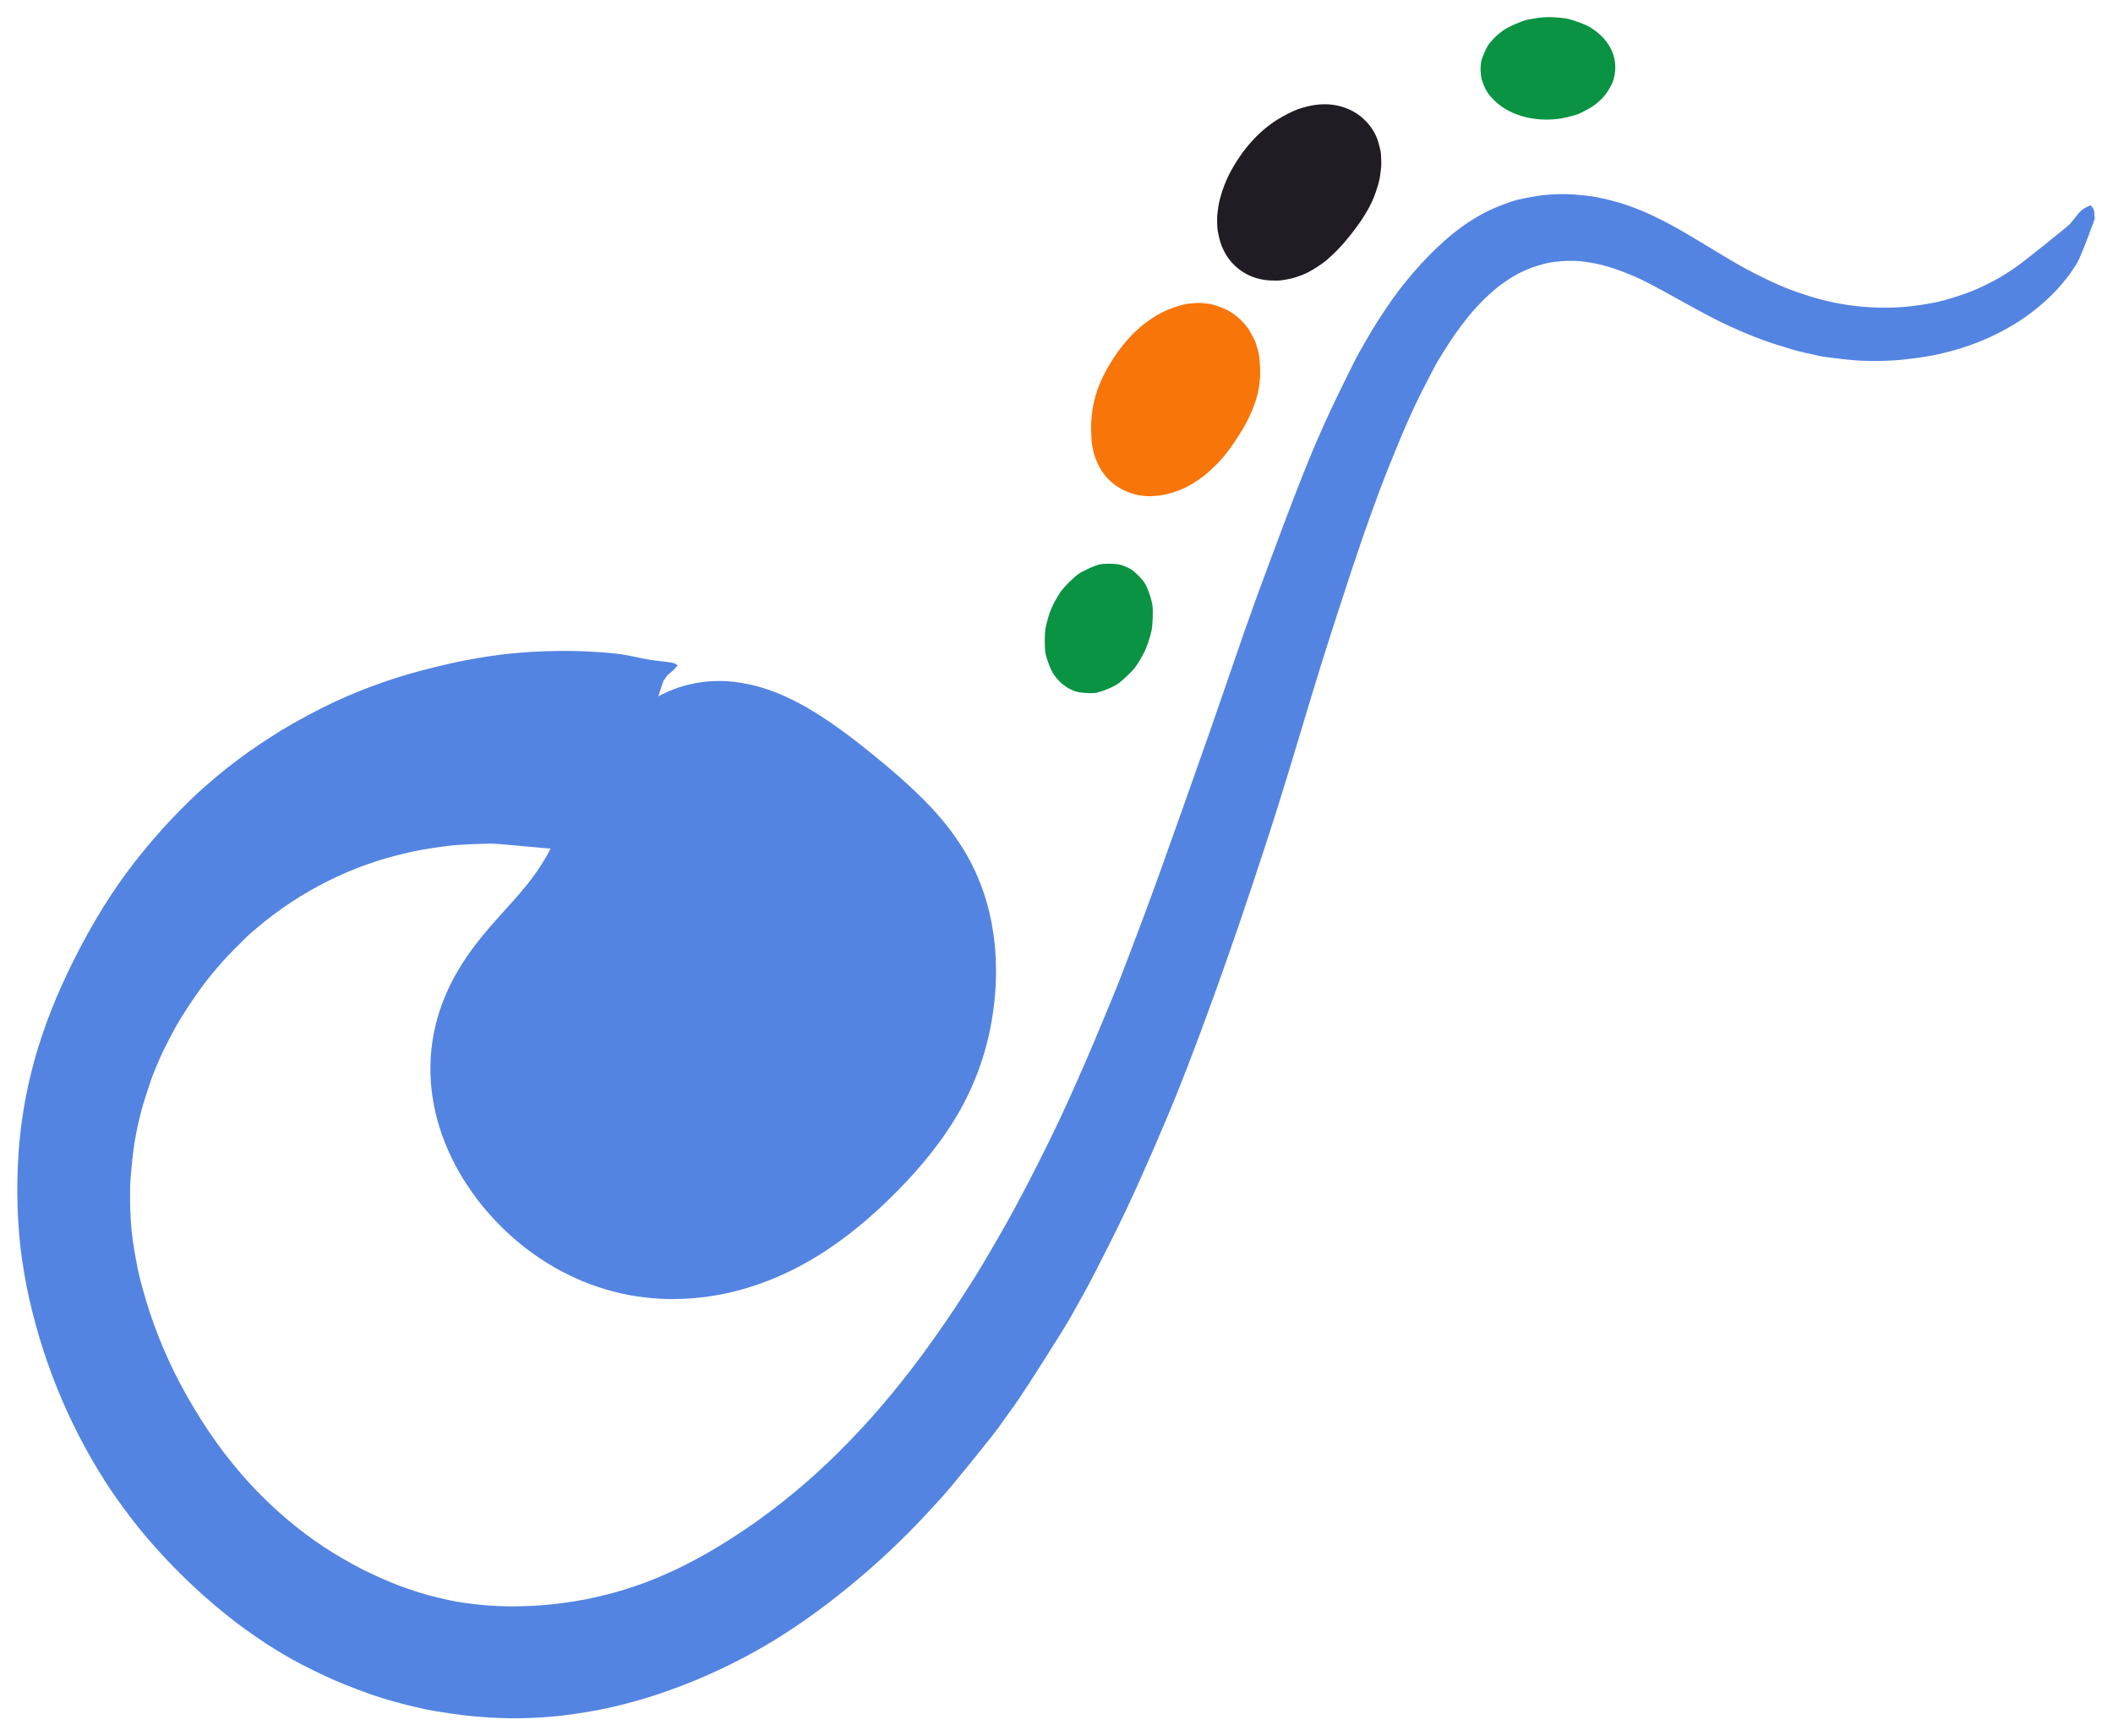
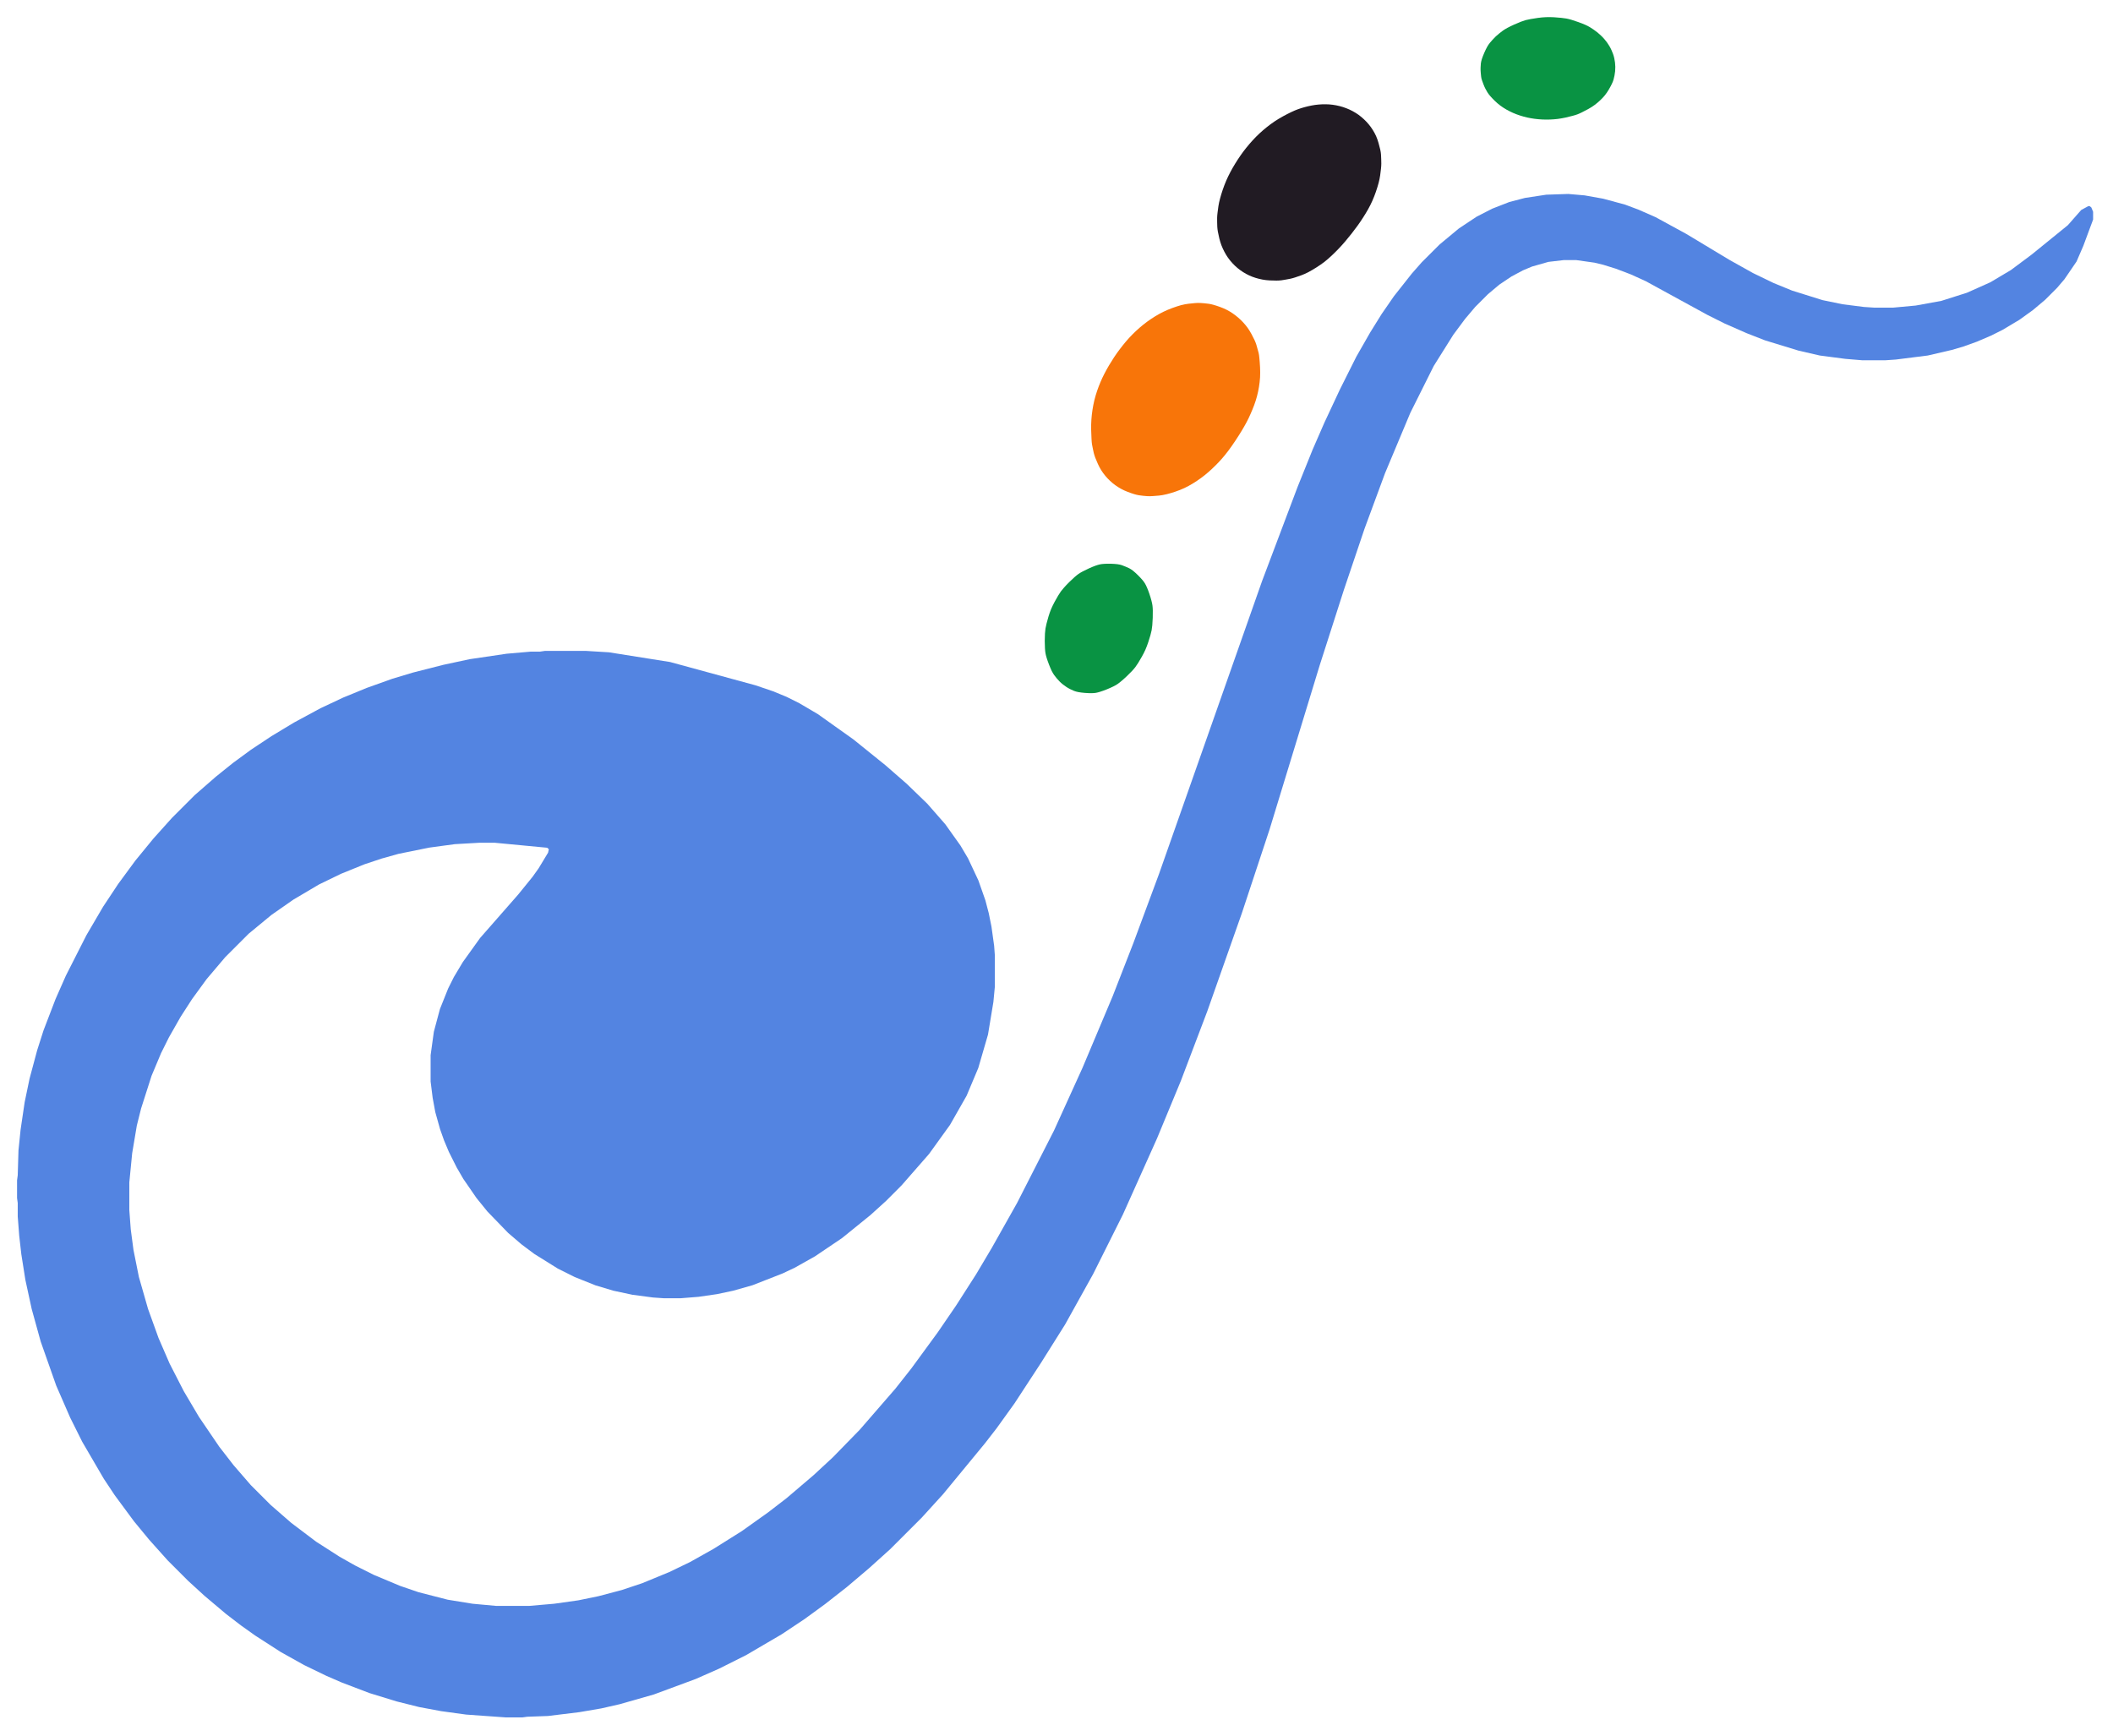
<svg xmlns="http://www.w3.org/2000/svg" viewBox="-0.5 7.3 371.7 305.3" role="img" aria-label="ASAM">
-   <path fill="#5384e1" fill-rule="evenodd" d="M271.1 41.62C269.86 41.75 268.48 42 267.42 42.23C266.36 42.45 265.76 42.62 264.74 42.98C263.73 43.34 262.43 43.84 261.33 44.38C260.22 44.92 259.14 45.54 258.09 46.22C257.04 46.9 256.02 47.65 255.03 48.45C254.04 49.24 253.08 50.11 252.15 50.99C251.22 51.88 250.31 52.82 249.44 53.77C248.57 54.71 247.73 55.7 246.92 56.69C246.11 57.68 245.42 58.56 244.59 59.72C243.77 60.88 242.79 62.31 241.95 63.63C241.11 64.94 240.32 66.28 239.55 67.63C238.78 68.98 238.51 69.37 237.34 71.72C236.17 74.07 234.05 78.35 232.53 81.73C231.01 85.1 229.88 87.8 228.24 91.95C226.59 96.1 224.28 102.31 222.67 106.64C221.05 110.98 220.31 113 218.56 117.94C216.82 122.89 214.71 129.18 212.21 136.31C209.71 143.44 205.85 154.35 203.55 160.73C201.25 167.11 199.88 170.71 198.4 174.6C196.93 178.49 196.27 180.22 194.68 184.06C193.1 187.9 190.71 193.58 188.89 197.66C187.08 201.75 185.65 204.82 183.81 208.56C181.97 212.3 179.78 216.56 177.86 220.1C175.95 223.64 173.81 227.25 172.31 229.8C170.8 232.34 169.92 233.64 168.82 235.35C167.72 237.06 166.85 238.37 165.69 240.06C164.53 241.74 163.07 243.8 161.85 245.46C160.63 247.13 159.56 248.52 158.37 250.02C157.17 251.53 155.95 253.02 154.69 254.5C153.43 255.97 152.13 257.44 150.79 258.87C149.46 260.3 147.96 261.83 146.68 263.1C145.4 264.36 144.32 265.37 143.11 266.47C141.91 267.56 140.81 268.53 139.44 269.66C138.08 270.79 136.45 272.1 134.92 273.24C133.4 274.39 131.85 275.49 130.29 276.54C128.73 277.59 127.01 278.67 125.54 279.56C124.07 280.44 122.85 281.12 121.49 281.84C120.12 282.57 118.74 283.26 117.33 283.89C115.93 284.53 114.51 285.12 113.07 285.67C111.62 286.21 110.16 286.7 108.68 287.14C107.19 287.58 105.53 287.99 104.16 288.3C102.79 288.61 101.7 288.81 100.45 289.01C99.2 289.21 97.94 289.38 96.66 289.52C95.39 289.65 94.1 289.75 92.81 289.81C91.52 289.87 90.22 289.9 88.93 289.88C87.64 289.86 86.34 289.81 85.07 289.71C83.79 289.61 82.36 289.43 81.26 289.28C80.16 289.12 79.54 289.01 78.47 288.78C77.39 288.56 76.02 288.24 74.83 287.91C73.63 287.58 72.45 287.21 71.29 286.8C70.12 286.4 69.11 286.02 67.83 285.48C66.56 284.94 65.01 284.24 63.63 283.56C62.25 282.87 60.76 282.04 59.55 281.34C58.34 280.64 57.41 280.05 56.37 279.36C55.32 278.66 54.29 277.94 53.27 277.18C52.26 276.41 51.25 275.62 50.27 274.79C49.28 273.96 48.31 273.1 47.36 272.22C46.42 271.34 45.49 270.42 44.59 269.49C43.69 268.56 42.91 267.73 41.97 266.63C41.03 265.53 39.9 264.16 38.94 262.9C37.98 261.63 37.06 260.34 36.18 259.04C35.31 257.74 34.47 256.42 33.67 255.08C32.86 253.75 32.1 252.4 31.37 251.03C30.64 249.67 29.95 248.29 29.3 246.89C28.65 245.49 28.05 244.08 27.48 242.64C26.91 241.21 26.38 239.76 25.89 238.3C25.41 236.84 24.92 235.2 24.55 233.86C24.18 232.51 23.95 231.61 23.67 230.22C23.39 228.84 23.06 226.97 22.86 225.56C22.67 224.15 22.57 223.02 22.49 221.74C22.41 220.46 22.38 219.16 22.38 217.87C22.38 216.58 22.38 215.6 22.52 214C22.65 212.4 22.87 210.16 23.17 208.29C23.48 206.42 23.87 204.58 24.35 202.78C24.82 200.97 25.57 198.78 26.01 197.47C26.46 196.15 26.6 195.88 27.02 194.88C27.44 193.89 27.84 192.89 28.54 191.51C29.24 190.14 30.14 188.34 31.19 186.61C32.25 184.88 33.64 182.79 34.85 181.13C36.07 179.47 37.2 178.1 38.47 176.66C39.75 175.22 41.47 173.51 42.5 172.5C43.53 171.48 43.8 171.29 44.65 170.57C45.51 169.85 46.62 168.94 47.64 168.18C48.65 167.42 49.68 166.7 50.73 166.01C51.77 165.32 52.84 164.67 53.91 164.05C54.99 163.43 56.08 162.84 57.19 162.29C58.29 161.74 59.41 161.22 60.54 160.74C61.68 160.25 62.82 159.8 63.98 159.39C65.15 158.98 66.32 158.6 67.51 158.25C68.7 157.91 70.07 157.57 71.13 157.32C72.19 157.07 72.81 156.95 73.89 156.76C74.98 156.57 76.55 156.33 77.65 156.19C78.75 156.05 79.39 155.98 80.51 155.91C81.62 155.84 83.23 155.76 84.35 155.74C85.47 155.72 85.35 155.65 87.24 155.78C89.13 155.91 93.84 156.39 95.68 156.53C97.52 156.67 97.57 156.63 98.27 156.63C98.97 156.62 99.36 156.58 99.88 156.51C100.4 156.44 100.79 156.4 101.38 156.2C101.96 155.99 102.85 155.59 103.37 155.29C103.9 154.98 104.17 154.71 104.53 154.37C104.9 154.03 105.1 153.89 105.56 153.22C106.02 152.56 106.76 151.41 107.29 150.39C107.82 149.37 107.61 149.94 108.74 147.11C109.87 144.27 112.86 136.61 114.07 133.37C115.28 130.13 115.61 128.75 116 127.66C116.39 126.57 116.23 127.09 116.4 126.81C116.57 126.54 116.77 126.25 117.02 125.99C117.27 125.73 117.62 125.53 117.9 125.25C118.18 124.98 118.44 124.64 118.71 124.34C118.37 124.18 118.52 124.04 117.67 123.87C116.82 123.7 115.14 123.58 113.61 123.33C112.09 123.08 110.33 122.6 108.53 122.36C106.73 122.12 104.58 121.99 102.81 121.9C101.05 121.81 99.55 121.8 97.92 121.81C96.29 121.83 94.65 121.88 93.04 121.97C91.42 122.07 89.81 122.21 88.23 122.39C86.64 122.57 85.07 122.81 83.51 123.07C81.95 123.34 80.56 123.6 78.88 123.98C77.2 124.35 75.09 124.87 73.44 125.31C71.78 125.75 70.45 126.15 68.98 126.62C67.51 127.09 66.05 127.6 64.61 128.14C63.17 128.69 61.74 129.27 60.33 129.88C58.92 130.5 57.66 131.08 56.14 131.84C54.62 132.61 52.71 133.63 51.23 134.47C49.74 135.31 48.54 136.04 47.23 136.89C45.91 137.73 44.6 138.6 43.31 139.51C42.03 140.43 40.75 141.37 39.5 142.36C38.25 143.35 36.89 144.49 35.8 145.45C34.71 146.4 33.99 147.06 32.94 148.08C31.9 149.1 30.63 150.37 29.52 151.55C28.41 152.73 27.32 153.95 26.27 155.17C25.23 156.4 24.21 157.64 23.23 158.9C22.25 160.17 21.3 161.44 20.4 162.73C19.5 164.03 18.71 165.2 17.8 166.66C16.9 168.12 15.87 169.86 14.96 171.48C14.06 173.11 13.13 174.89 12.37 176.41C11.61 177.93 11.02 179.18 10.39 180.59C9.76 181.99 9.15 183.41 8.59 184.84C8.02 186.28 7.48 187.72 6.99 189.18C6.49 190.64 6.03 192.12 5.61 193.61C5.2 195.11 4.82 196.62 4.48 198.14C4.14 199.67 3.83 201.38 3.6 202.78C3.37 204.18 3.23 205.29 3.09 206.57C2.94 207.84 2.83 208.96 2.74 210.42C2.65 211.87 2.57 213.67 2.55 215.3C2.53 216.93 2.55 218.57 2.61 220.2C2.67 221.82 2.8 223.6 2.93 225.05C3.06 226.49 3.17 227.45 3.38 228.86C3.58 230.27 3.87 231.99 4.17 233.53C4.48 235.07 4.82 236.6 5.2 238.11C5.57 239.62 5.99 241.11 6.43 242.6C6.87 244.08 7.35 245.55 7.86 247.01C8.36 248.46 8.91 249.9 9.48 251.33C10.06 252.76 10.66 254.18 11.3 255.58C11.94 256.98 12.61 258.37 13.32 259.75C14.02 261.12 14.76 262.48 15.53 263.83C16.3 265.18 17.2 266.64 17.95 267.83C18.71 269.01 19.23 269.8 20.06 270.96C20.88 272.11 22.01 273.65 22.89 274.78C23.77 275.92 24.38 276.66 25.32 277.77C26.26 278.87 27.44 280.21 28.55 281.39C29.66 282.58 30.81 283.74 31.98 284.88C33.14 286.01 34.34 287.12 35.55 288.2C36.76 289.27 38.13 290.41 39.25 291.31C40.37 292.22 41.13 292.81 42.28 293.65C43.44 294.49 44.99 295.57 46.17 296.34C47.34 297.12 48.28 297.69 49.35 298.32C50.42 298.95 51.37 299.48 52.6 300.12C53.84 300.77 55.5 301.58 56.76 302.16C58.01 302.75 58.86 303.11 60.15 303.63C61.43 304.15 63.16 304.8 64.47 305.27C65.78 305.73 66.66 306.02 68 306.4C69.34 306.79 71.15 307.26 72.51 307.58C73.88 307.91 74.8 308.09 76.2 308.33C77.6 308.57 79.49 308.85 80.92 309.02C82.34 309.2 83.46 309.29 84.75 309.38C86.03 309.47 87.33 309.53 88.62 309.56C89.91 309.58 91.2 309.57 92.49 309.53C93.78 309.48 95.07 309.41 96.35 309.3C97.62 309.19 98.74 309.07 100.15 308.87C101.57 308.67 103.44 308.36 104.83 308.1C106.22 307.83 107.14 307.63 108.5 307.29C109.86 306.95 111.51 306.51 112.99 306.06C114.47 305.61 115.93 305.12 117.38 304.6C118.83 304.08 120.27 303.52 121.7 302.94C123.12 302.35 124.53 301.74 125.93 301.08C127.33 300.43 128.71 299.75 130.08 299.03C131.45 298.31 132.93 297.48 134.14 296.78C135.35 296.07 136.15 295.58 137.33 294.82C138.52 294.06 139.96 293.1 141.25 292.2C142.54 291.29 143.82 290.35 145.09 289.39C146.35 288.42 147.61 287.43 148.85 286.41C150.1 285.39 151.33 284.35 152.55 283.28C153.77 282.21 154.98 281.11 156.17 279.99C157.35 278.87 158.53 277.72 159.68 276.56C160.83 275.39 161.85 274.32 163.06 273C164.27 271.68 165.19 270.73 166.95 268.63C168.71 266.53 172.05 262.41 173.63 260.4C175.22 258.39 175.46 257.99 176.47 256.57C177.49 255.16 178.08 254.41 179.71 251.91C181.35 249.42 184.7 244.15 186.26 241.63C187.82 239.1 188.09 238.55 189.07 236.79C190.05 235.03 190.76 233.82 192.16 231.07C193.57 228.32 195.81 223.91 197.53 220.29C199.24 216.67 200.87 213.01 202.47 209.33C204.06 205.66 205.51 202.26 207.1 198.25C208.69 194.25 210.33 189.92 212.02 185.29C213.72 180.66 215.57 175.42 217.28 170.46C218.98 165.5 220.82 159.93 222.26 155.53C223.69 151.12 224.3 149.21 225.89 144.03C227.49 138.86 229.93 130.53 231.82 124.48C233.71 118.43 235.78 112.12 237.23 107.72C238.69 103.33 239.45 101.14 240.54 98.09C241.64 95.05 242.6 92.44 243.8 89.44C245 86.44 246.47 82.88 247.74 80.07C249.02 77.27 250.52 74.39 251.45 72.61C252.38 70.83 252.66 70.44 253.31 69.38C253.97 68.32 254.64 67.26 255.36 66.23C256.08 65.2 256.94 64.06 257.63 63.2C258.32 62.33 258.85 61.74 259.5 61.05C260.15 60.35 260.82 59.68 261.52 59.05C262.22 58.42 262.94 57.81 263.69 57.26C264.45 56.71 265.22 56.2 266.02 55.75C266.82 55.3 267.65 54.9 268.5 54.56C269.34 54.22 270.36 53.92 271.08 53.73C271.81 53.53 272.11 53.48 272.85 53.38C273.6 53.29 274.65 53.19 275.56 53.19C276.46 53.18 277.23 53.2 278.27 53.35C279.32 53.49 280.54 53.69 281.86 54.06C283.17 54.43 284.77 54.99 286.19 55.58C287.61 56.16 288.18 56.42 290.37 57.57C292.56 58.72 297.01 61.24 299.34 62.47C301.66 63.7 302.63 64.17 304.32 64.93C306 65.7 307.71 66.41 309.44 67.05C311.18 67.69 313.25 68.33 314.73 68.76C316.22 69.2 317.29 69.42 318.36 69.65C319.43 69.89 319.73 69.99 321.15 70.17C322.56 70.35 324.94 70.66 326.85 70.75C328.76 70.83 330.71 70.82 332.62 70.7C334.53 70.58 336.75 70.27 338.31 70.03C339.87 69.79 340.92 69.51 341.98 69.25C343.04 68.99 343.78 68.77 344.66 68.49C345.55 68.21 346.42 67.9 347.28 67.57C348.15 67.23 349 66.87 349.83 66.48C350.67 66.09 351.5 65.67 352.31 65.22C353.12 64.77 353.92 64.3 354.71 63.79C355.49 63.28 356.26 62.73 357 62.16C357.75 61.59 358.48 60.99 359.18 60.36C359.88 59.73 360.56 59.07 361.21 58.39C361.85 57.7 362.55 56.86 363.04 56.25C363.52 55.65 363.72 55.38 364.11 54.75C364.51 54.12 364.8 53.87 365.41 52.47C366.02 51.08 367.36 47.57 367.78 46.38C368.2 45.19 367.91 45.7 367.92 45.34C367.93 44.99 367.94 44.57 367.83 44.25C367.73 43.93 367.47 43.69 367.29 43.41C366.93 43.58 366.54 43.71 366.22 43.91C365.89 44.11 365.71 44.22 365.34 44.61C364.97 45 364.44 45.75 364 46.23C363.56 46.71 364.1 46.35 362.7 47.51C361.3 48.67 357.28 51.89 355.58 53.2C353.88 54.51 353.41 54.77 352.49 55.37C351.57 55.97 351.03 56.28 350.07 56.78C349.12 57.28 348.02 57.85 346.73 58.37C345.45 58.89 343.7 59.49 342.36 59.88C341.02 60.28 340.1 60.49 338.72 60.73C337.33 60.97 335.6 61.21 334.02 61.32C332.45 61.43 330.84 61.46 329.26 61.39C327.68 61.33 326.1 61.18 324.54 60.95C322.99 60.72 321.45 60.4 319.95 60.02C318.45 59.63 316.83 59.1 315.52 58.65C314.21 58.19 313.35 57.84 312.08 57.28C310.82 56.72 309.29 55.98 307.92 55.27C306.54 54.56 306 54.26 303.85 53.01C301.71 51.75 297.33 49.05 295.03 47.74C292.74 46.43 291.49 45.84 290.1 45.17C288.71 44.51 287.69 44.13 286.69 43.75C285.68 43.36 284.94 43.13 284.05 42.87C283.16 42.61 282.26 42.38 281.35 42.19C280.44 42 279.68 41.84 278.59 41.72C277.51 41.6 276.1 41.47 274.85 41.45C273.6 41.44 272.34 41.49 271.1 41.62Z" />
-   <path fill="#5384e1" d="M76.82 185.17C77.10 184.31 77.42 183.46 77.77 182.62C78.11 181.79 78.49 180.97 78.89 180.18C79.29 179.38 79.73 178.60 80.18 177.85C80.62 177.09 81.10 176.35 81.59 175.64C82.07 174.92 82.58 174.23 83.09 173.55C83.60 172.88 84.13 172.22 84.66 171.59C85.18 170.95 85.72 170.33 86.24 169.73C86.77 169.12 87.31 168.53 87.83 167.95C88.35 167.37 88.86 166.81 89.37 166.24C89.87 165.68 90.37 165.13 90.84 164.57C91.32 164.01 91.79 163.45 92.24 162.89C92.69 162.32 93.12 161.76 93.54 161.17C93.96 160.59 94.36 159.99 94.75 159.38C95.14 158.77 95.51 158.14 95.88 157.49C96.24 156.83 96.59 156.16 96.94 155.47C97.29 154.77 97.63 154.05 97.98 153.30C98.33 152.56 98.67 151.78 99.03 150.99C99.39 150.20 99.75 149.38 100.13 148.55C100.52 147.72 100.91 146.86 101.33 146.00C101.76 145.14 102.20 144.26 102.68 143.39C103.16 142.52 103.66 141.63 104.21 140.77C104.75 139.90 105.33 139.03 105.95 138.19C106.57 137.36 107.23 136.53 107.92 135.75C108.62 134.96 109.36 134.20 110.13 133.49C110.91 132.78 111.73 132.11 112.57 131.50C113.42 130.89 114.31 130.33 115.22 129.84C116.13 129.34 117.08 128.91 118.04 128.54C119.00 128.18 119.99 127.88 120.99 127.66C121.98 127.43 123.00 127.27 124.01 127.18C125.03 127.10 126.06 127.08 127.08 127.12C128.09 127.17 129.12 127.29 130.12 127.46C131.13 127.63 132.13 127.86 133.11 128.14C134.10 128.42 135.07 128.76 136.02 129.13C136.97 129.50 137.90 129.92 138.81 130.37C139.72 130.81 140.62 131.30 141.49 131.80C142.36 132.30 143.21 132.83 144.05 133.37C144.88 133.90 145.69 134.46 146.49 135.03C147.29 135.59 148.07 136.16 148.84 136.74C149.61 137.31 150.36 137.90 151.10 138.48C151.84 139.06 152.57 139.65 153.29 140.24C154.01 140.82 154.72 141.41 155.43 142.01C156.13 142.60 156.82 143.19 157.51 143.80C158.19 144.40 158.87 145.00 159.53 145.62C160.20 146.23 160.85 146.86 161.49 147.49C162.14 148.13 162.77 148.77 163.38 149.43C163.99 150.09 164.59 150.76 165.17 151.45C165.75 152.14 166.31 152.85 166.85 153.57C167.38 154.29 167.90 155.03 168.39 155.78C168.88 156.53 169.34 157.30 169.78 158.08C170.21 158.86 170.62 159.66 171.00 160.47C171.37 161.28 171.72 162.10 172.04 162.94C172.36 163.77 172.65 164.61 172.90 165.46C173.16 166.31 173.39 167.17 173.59 168.03C173.79 168.89 173.96 169.75 174.10 170.62C174.25 171.49 174.36 172.36 174.46 173.22C174.55 174.09 174.61 174.96 174.65 175.83C174.69 176.69 174.71 177.56 174.71 178.41C174.70 179.27 174.67 180.13 174.63 180.98C174.58 181.83 174.51 182.68 174.42 183.52C174.33 184.36 174.22 185.20 174.09 186.02C173.96 186.85 173.81 187.67 173.65 188.49C173.48 189.30 173.29 190.11 173.08 190.91C172.88 191.71 172.65 192.50 172.41 193.28C172.16 194.06 171.90 194.83 171.62 195.60C171.34 196.36 171.04 197.11 170.72 197.85C170.40 198.60 170.07 199.33 169.72 200.05C169.37 200.77 169.00 201.48 168.62 202.17C168.24 202.87 167.84 203.56 167.43 204.23C167.01 204.90 166.59 205.57 166.15 206.22C165.72 206.87 165.27 207.51 164.81 208.14C164.35 208.76 163.88 209.38 163.40 209.99C162.92 210.60 162.44 211.20 161.94 211.79C161.45 212.38 160.95 212.96 160.44 213.53C159.93 214.10 159.41 214.67 158.89 215.22C158.36 215.78 157.83 216.33 157.29 216.88C156.76 217.42 156.21 217.96 155.66 218.49C155.11 219.03 154.55 219.55 153.98 220.07C153.41 220.59 152.84 221.11 152.25 221.62C151.66 222.13 151.07 222.63 150.47 223.12C149.86 223.62 149.24 224.11 148.62 224.59C147.99 225.06 147.35 225.54 146.70 226.00C146.05 226.46 145.39 226.91 144.72 227.35C144.04 227.80 143.36 228.23 142.66 228.64C141.96 229.06 141.24 229.47 140.52 229.86C139.79 230.25 139.05 230.63 138.30 230.99C137.55 231.35 136.79 231.70 136.01 232.03C135.23 232.36 134.44 232.67 133.64 232.96C132.84 233.25 132.03 233.53 131.20 233.78C130.38 234.03 129.54 234.27 128.70 234.48C127.85 234.69 127.00 234.88 126.13 235.04C125.27 235.20 124.40 235.34 123.52 235.46C122.64 235.57 121.75 235.66 120.86 235.72C119.96 235.78 119.06 235.82 118.16 235.82C117.26 235.83 116.35 235.81 115.45 235.76C114.54 235.70 113.63 235.62 112.73 235.51C111.82 235.40 110.91 235.26 110.01 235.09C109.11 234.91 108.21 234.71 107.32 234.48C106.42 234.24 105.54 233.98 104.66 233.68C103.78 233.39 102.91 233.06 102.05 232.71C101.19 232.36 100.34 231.97 99.50 231.56C98.66 231.15 97.83 230.71 97.02 230.24C96.21 229.78 95.41 229.28 94.63 228.77C93.85 228.25 93.08 227.70 92.33 227.14C91.58 226.57 90.85 225.98 90.14 225.37C89.42 224.75 88.72 224.12 88.05 223.46C87.37 222.80 86.71 222.13 86.08 221.43C85.44 220.73 84.83 220.02 84.23 219.28C83.64 218.55 83.07 217.79 82.53 217.02C81.98 216.25 81.46 215.46 80.96 214.66C80.47 213.86 80.00 213.04 79.56 212.20C79.12 211.37 78.71 210.52 78.33 209.66C77.95 208.80 77.60 207.92 77.29 207.04C76.97 206.15 76.69 205.25 76.44 204.35C76.19 203.45 75.98 202.53 75.81 201.61C75.63 200.69 75.50 199.77 75.40 198.84C75.30 197.92 75.24 196.98 75.22 196.06C75.20 195.13 75.22 194.20 75.27 193.27C75.33 192.35 75.43 191.43 75.56 190.52C75.70 189.61 75.87 188.70 76.08 187.81C76.29 186.92 76.54 186.04 76.82 185.17Z" />
+   <path fill="#5384e1" fill-rule="evenodd" d="M367.39 43.80 L367.11 43.57 L366.88 43.55 L365.62 44.23 L363.25 46.92 L356.88 52.09 L353.25 54.80 L349.62 56.96 L345.50 58.80 L341.00 60.23 L336.50 61.05 L332.50 61.42 L329.25 61.42 L327.38 61.30 L323.62 60.82 L320.12 60.10 L314.75 58.42 L311.50 57.09 L307.88 55.34 L303.75 53.03 L296.12 48.44 L290.75 45.51 L287.75 44.19 L285.38 43.30 L281.50 42.25 L278.25 41.67 L275.38 41.42 L271.50 41.55 L267.75 42.12 L265.00 42.84 L262.00 44.01 L259.25 45.42 L256.12 47.50 L252.75 50.30 L249.62 53.42 L247.86 55.42 L244.70 59.42 L242.54 62.55 L240.52 65.80 L238.09 70.05 L235.21 75.80 L232.46 81.68 L230.39 86.43 L227.77 92.93 L221.50 109.55 L203.38 161.05 L198.88 173.18 L195.23 182.55 L189.91 195.18 L184.91 206.18 L178.41 218.93 L173.98 226.80 L171.23 231.43 L167.71 236.93 L164.46 241.68 L159.80 248.05 L157.04 251.55 L150.75 258.80 L146.00 263.67 L142.62 266.80 L137.88 270.84 L134.62 273.35 L130.00 276.64 L125.00 279.78 L120.88 282.09 L117.25 283.84 L112.50 285.80 L108.88 287.01 L104.75 288.10 L101.25 288.82 L97.00 289.42 L92.62 289.80 L86.75 289.80 L82.62 289.42 L78.25 288.71 L73.12 287.39 L69.88 286.28 L65.25 284.34 L62.00 282.71 L59.25 281.16 L55.12 278.51 L50.75 275.21 L47.12 272.05 L43.62 268.55 L40.59 265.05 L38.07 261.80 L34.50 256.55 L31.84 252.05 L29.34 247.18 L27.39 242.68 L25.54 237.55 L23.93 231.93 L22.98 227.18 L22.50 223.55 L22.25 220.18 L22.25 215.30 L22.75 210.18 L23.57 205.30 L24.32 202.30 L26.16 196.55 L27.84 192.55 L29.21 189.80 L31.27 186.18 L33.29 183.05 L35.84 179.55 L39.12 175.68 L43.25 171.55 L47.25 168.25 L51.12 165.55 L55.62 162.89 L59.50 161.01 L63.62 159.34 L66.62 158.34 L69.62 157.50 L75.00 156.41 L79.50 155.80 L83.88 155.55 L86.50 155.55 L95.75 156.43 L96.05 156.69 L95.91 157.30 L94.25 160.05 L93.18 161.55 L90.64 164.68 L83.96 172.30 L80.91 176.55 L79.34 179.18 L78.34 181.18 L76.89 184.80 L75.82 188.80 L75.25 192.93 L75.25 197.55 L75.61 200.43 L76.07 202.93 L76.91 205.93 L77.62 207.93 L78.46 209.93 L79.84 212.68 L81.00 214.68 L83.32 218.05 L85.25 220.43 L88.88 224.18 L91.25 226.21 L93.50 227.89 L97.62 230.46 L100.62 231.96 L104.25 233.41 L107.38 234.35 L110.75 235.07 L114.38 235.55 L116.25 235.68 L119.25 235.68 L122.38 235.43 L125.62 234.96 L128.50 234.35 L131.88 233.39 L137.12 231.34 L139.25 230.34 L142.88 228.30 L147.62 225.10 L152.62 221.05 L155.38 218.55 L158.12 215.80 L162.93 210.30 L166.62 205.18 L169.54 200.05 L171.59 195.18 L173.30 189.30 L174.25 183.55 L174.50 180.93 L174.50 175.30 L174.38 173.68 L173.91 170.30 L173.43 167.93 L172.84 165.68 L171.61 162.18 L169.79 158.30 L168.46 156.05 L165.79 152.30 L162.62 148.68 L159.00 145.18 L155.25 141.91 L149.62 137.37 L143.38 132.93 L140.12 131.01 L137.88 129.89 L135.50 128.91 L132.38 127.85 L117.38 123.76 L106.62 122.05 L102.50 121.80 L95.38 121.80 L94.50 121.93 L92.88 121.93 L88.62 122.30 L82.12 123.26 L77.50 124.25 L72.12 125.62 L68.50 126.71 L64.00 128.32 L59.88 130.01 L55.88 131.89 L51.25 134.39 L47.25 136.80 L43.62 139.21 L40.50 141.50 L37.50 143.91 L33.75 147.18 L29.75 151.18 L26.50 154.80 L23.32 158.68 L20.29 162.80 L17.64 166.80 L14.71 171.80 L11.09 178.93 L9.27 183.05 L7.16 188.55 L6.04 192.05 L4.70 197.05 L3.84 201.18 L3.12 206.05 L2.75 209.68 L2.62 214.05 L2.50 214.93 L2.50 218.05 L2.62 218.93 L2.62 221.30 L2.88 224.68 L3.25 227.93 L3.96 232.43 L5.07 237.55 L6.66 243.30 L9.39 251.05 L11.84 256.67 L13.96 260.92 L17.75 267.42 L19.66 270.30 L23.07 274.92 L25.75 278.17 L29.00 281.80 L32.62 285.42 L35.50 288.05 L39.25 291.21 L41.88 293.23 L44.38 295.01 L48.88 297.91 L53.00 300.21 L56.88 302.09 L59.62 303.28 L64.50 305.14 L69.25 306.60 L73.25 307.60 L77.12 308.32 L81.50 308.92 L88.50 309.42 L91.38 309.42 L92.25 309.30 L95.88 309.17 L101.38 308.50 L105.25 307.84 L108.50 307.10 L114.50 305.39 L121.88 302.66 L126.00 300.84 L130.75 298.46 L137.00 294.80 L141.00 292.14 L144.62 289.50 L148.50 286.46 L152.38 283.17 L156.12 279.80 L161.62 274.30 L165.38 270.17 L172.79 261.17 L174.82 258.55 L177.96 254.18 L182.62 247.05 L186.86 240.30 L191.79 231.43 L197.04 220.93 L203.04 207.55 L207.23 197.43 L211.88 185.18 L217.96 167.93 L222.84 153.18 L231.66 124.30 L235.91 111.05 L239.54 100.30 L243.14 90.55 L247.59 79.93 L251.71 71.68 L255.16 66.18 L257.21 63.42 L259.00 61.30 L261.25 59.05 L263.25 57.37 L265.38 55.94 L267.38 54.87 L269.00 54.19 L271.88 53.37 L274.62 53.05 L276.75 53.05 L280.00 53.51 L281.50 53.87 L283.75 54.57 L286.38 55.57 L289.00 56.76 L299.88 62.71 L302.88 64.21 L306.75 65.91 L310.00 67.18 L315.88 68.98 L319.62 69.84 L324.12 70.43 L327.12 70.68 L331.12 70.68 L333.00 70.55 L338.62 69.84 L342.88 68.85 L344.88 68.26 L347.25 67.41 L349.75 66.34 L351.75 65.34 L354.75 63.55 L357.12 61.84 L359.25 60.05 L361.38 57.92 L362.66 56.42 L364.79 53.30 L365.98 50.55 L367.70 45.92 L367.70 44.55Z" />
  <path fill="#099343" fill-rule="evenodd" d="M193.75 106.49C193.11 106.53 192.83 106.6 192.19 106.82C191.55 107.05 190.54 107.51 189.93 107.84C189.32 108.17 189.07 108.35 188.53 108.82C187.99 109.29 187.16 110.11 186.68 110.66C186.2 111.2 186.02 111.45 185.64 112.08C185.26 112.71 184.75 113.63 184.4 114.45C184.06 115.26 183.78 116.28 183.6 116.99C183.42 117.71 183.37 118.02 183.32 118.75C183.27 119.47 183.27 120.65 183.32 121.36C183.37 122.08 183.42 122.38 183.62 123.04C183.82 123.7 184.22 124.73 184.51 125.33C184.81 125.93 185.07 126.24 185.4 126.64C185.73 127.04 186.1 127.41 186.5 127.72C186.9 128.04 187.33 128.32 187.78 128.54C188.23 128.76 188.59 128.94 189.2 129.05C189.82 129.17 190.86 129.25 191.5 129.24C192.14 129.23 192.42 129.18 193.06 128.98C193.7 128.79 194.72 128.37 195.34 128.06C195.96 127.75 196.2 127.58 196.75 127.12C197.3 126.67 198.15 125.86 198.64 125.33C199.13 124.8 199.32 124.55 199.71 123.93C200.1 123.3 200.63 122.4 200.99 121.59C201.35 120.77 201.67 119.76 201.87 119.05C202.07 118.34 202.13 118.03 202.2 117.3C202.27 116.57 202.31 115.4 202.29 114.68C202.27 113.96 202.23 113.66 202.06 112.99C201.89 112.32 201.54 111.27 201.27 110.66C201 110.05 200.86 109.8 200.45 109.31C200.04 108.82 199.31 108.1 198.82 107.71C198.33 107.32 197.96 107.17 197.5 106.98C197.04 106.79 196.69 106.63 196.06 106.55C195.43 106.47 194.4 106.44 193.75 106.49ZM268.77 10.65C268.04 10.78 267.74 10.86 267.05 11.12C266.37 11.38 265.3 11.86 264.67 12.2C264.04 12.54 263.7 12.81 263.26 13.16C262.83 13.5 262.42 13.88 262.06 14.29C261.7 14.69 261.41 15 261.09 15.57C260.78 16.14 260.36 17.1 260.17 17.7C259.98 18.31 259.97 18.7 259.95 19.21C259.93 19.71 260 20.34 260.04 20.72C260.09 21.09 260.09 21.1 260.21 21.46C260.34 21.82 260.55 22.43 260.79 22.89C261.03 23.34 261.21 23.7 261.65 24.2C262.09 24.7 262.76 25.39 263.43 25.88C264.09 26.37 264.85 26.8 265.64 27.15C266.43 27.5 267.29 27.77 268.15 27.97C269.01 28.16 269.92 28.28 270.82 28.32C271.72 28.36 272.64 28.33 273.53 28.22C274.42 28.11 275.44 27.87 276.16 27.67C276.87 27.48 277.16 27.37 277.8 27.05C278.45 26.73 279.36 26.26 280.02 25.76C280.69 25.26 281.31 24.68 281.82 24.06C282.32 23.44 282.77 22.62 283.05 22.04C283.33 21.46 283.41 21.07 283.51 20.57C283.61 20.07 283.66 19.56 283.65 19.05C283.64 18.55 283.58 18.04 283.47 17.55C283.36 17.05 283.19 16.56 282.97 16.1C282.76 15.63 282.49 15.18 282.18 14.75C281.87 14.33 281.52 13.92 281.12 13.55C280.73 13.17 280.3 12.82 279.84 12.51C279.38 12.2 279.02 11.95 278.36 11.66C277.71 11.37 276.6 10.98 275.9 10.77C275.2 10.57 274.89 10.52 274.15 10.44C273.41 10.36 272.35 10.28 271.45 10.32C270.55 10.35 269.5 10.52 268.77 10.65Z" />
  <path fill="#f87509" fill-rule="evenodd" d="M207.24 60.99C206.31 61.25 205.13 61.67 204.13 62.16C203.14 62.64 202.18 63.25 201.27 63.91C200.36 64.58 199.49 65.34 198.69 66.15C197.89 66.95 197.15 67.85 196.47 68.75C195.78 69.65 195.16 70.61 194.59 71.57C194.02 72.54 193.5 73.52 193.07 74.55C192.64 75.57 192.28 76.62 192.01 77.71C191.75 78.8 191.57 79.94 191.49 81.08C191.4 82.21 191.46 83.67 191.51 84.52C191.55 85.38 191.63 85.66 191.74 86.21C191.85 86.76 191.93 87.18 192.17 87.82C192.42 88.45 192.79 89.35 193.22 90.02C193.65 90.7 194.18 91.34 194.77 91.89C195.35 92.44 196.03 92.92 196.74 93.31C197.44 93.7 198.36 94.02 199 94.22C199.65 94.42 200.07 94.46 200.61 94.52C201.16 94.58 201.58 94.62 202.26 94.57C202.95 94.53 203.79 94.48 204.73 94.24C205.66 94.01 206.86 93.62 207.86 93.15C208.86 92.68 209.82 92.08 210.73 91.42C211.64 90.76 212.51 89.99 213.32 89.18C214.13 88.38 214.8 87.62 215.57 86.6C216.33 85.59 217.27 84.17 217.92 83.09C218.57 82.01 219.04 81.15 219.48 80.13C219.93 79.12 220.34 78.08 220.62 77C220.9 75.93 221.09 74.8 221.16 73.68C221.23 72.57 221.12 71.14 221.04 70.31C220.97 69.47 220.86 69.2 220.71 68.67C220.57 68.14 220.47 67.73 220.18 67.11C219.89 66.5 219.45 65.64 218.98 64.98C218.5 64.32 217.94 63.71 217.32 63.18C216.71 62.65 216.02 62.17 215.29 61.8C214.57 61.43 213.65 61.12 212.99 60.93C212.34 60.74 211.91 60.71 211.36 60.65C210.81 60.6 210.39 60.56 209.7 60.62C209.02 60.68 208.17 60.74 207.24 60.99Z" />
  <path fill="#211b23" fill-rule="evenodd" d="M231.45 25.69C230.63 25.76 229.8 25.93 228.99 26.15C228.19 26.37 227.52 26.6 226.64 27.02C225.76 27.44 224.64 28.04 223.71 28.66C222.78 29.29 221.88 30.01 221.05 30.78C220.22 31.55 219.45 32.41 218.73 33.3C218.02 34.18 217.37 35.13 216.78 36.09C216.19 37.05 215.66 38.04 215.21 39.07C214.77 40.09 214.37 41.29 214.12 42.23C213.86 43.17 213.76 44.02 213.68 44.71C213.59 45.41 213.6 45.84 213.61 46.4C213.62 46.96 213.62 47.39 213.74 48.07C213.87 48.75 214.07 49.71 214.37 50.47C214.67 51.23 215.06 51.98 215.52 52.64C215.99 53.3 216.56 53.92 217.18 54.44C217.8 54.96 218.51 55.41 219.24 55.75C219.97 56.09 220.78 56.33 221.58 56.48C222.38 56.64 223.36 56.66 224.05 56.66C224.73 56.66 225.15 56.58 225.7 56.48C226.24 56.39 226.66 56.32 227.31 56.11C227.97 55.89 228.77 55.64 229.63 55.19C230.49 54.73 231.58 54.06 232.48 53.37C233.37 52.67 234.21 51.85 235.01 51.02C235.81 50.19 236.55 49.29 237.27 48.38C237.98 47.48 238.66 46.55 239.27 45.59C239.88 44.64 240.45 43.67 240.9 42.65C241.36 41.63 241.76 40.43 242.01 39.49C242.27 38.54 242.35 37.68 242.43 36.98C242.51 36.28 242.49 35.84 242.47 35.28C242.45 34.72 242.45 34.28 242.3 33.61C242.14 32.94 241.9 31.98 241.57 31.24C241.23 30.5 240.79 29.79 240.27 29.17C239.76 28.55 239.14 27.98 238.49 27.5C237.83 27.03 237.09 26.63 236.33 26.34C235.57 26.04 234.75 25.84 233.94 25.73C233.13 25.62 232.28 25.62 231.45 25.69Z" />
</svg>
